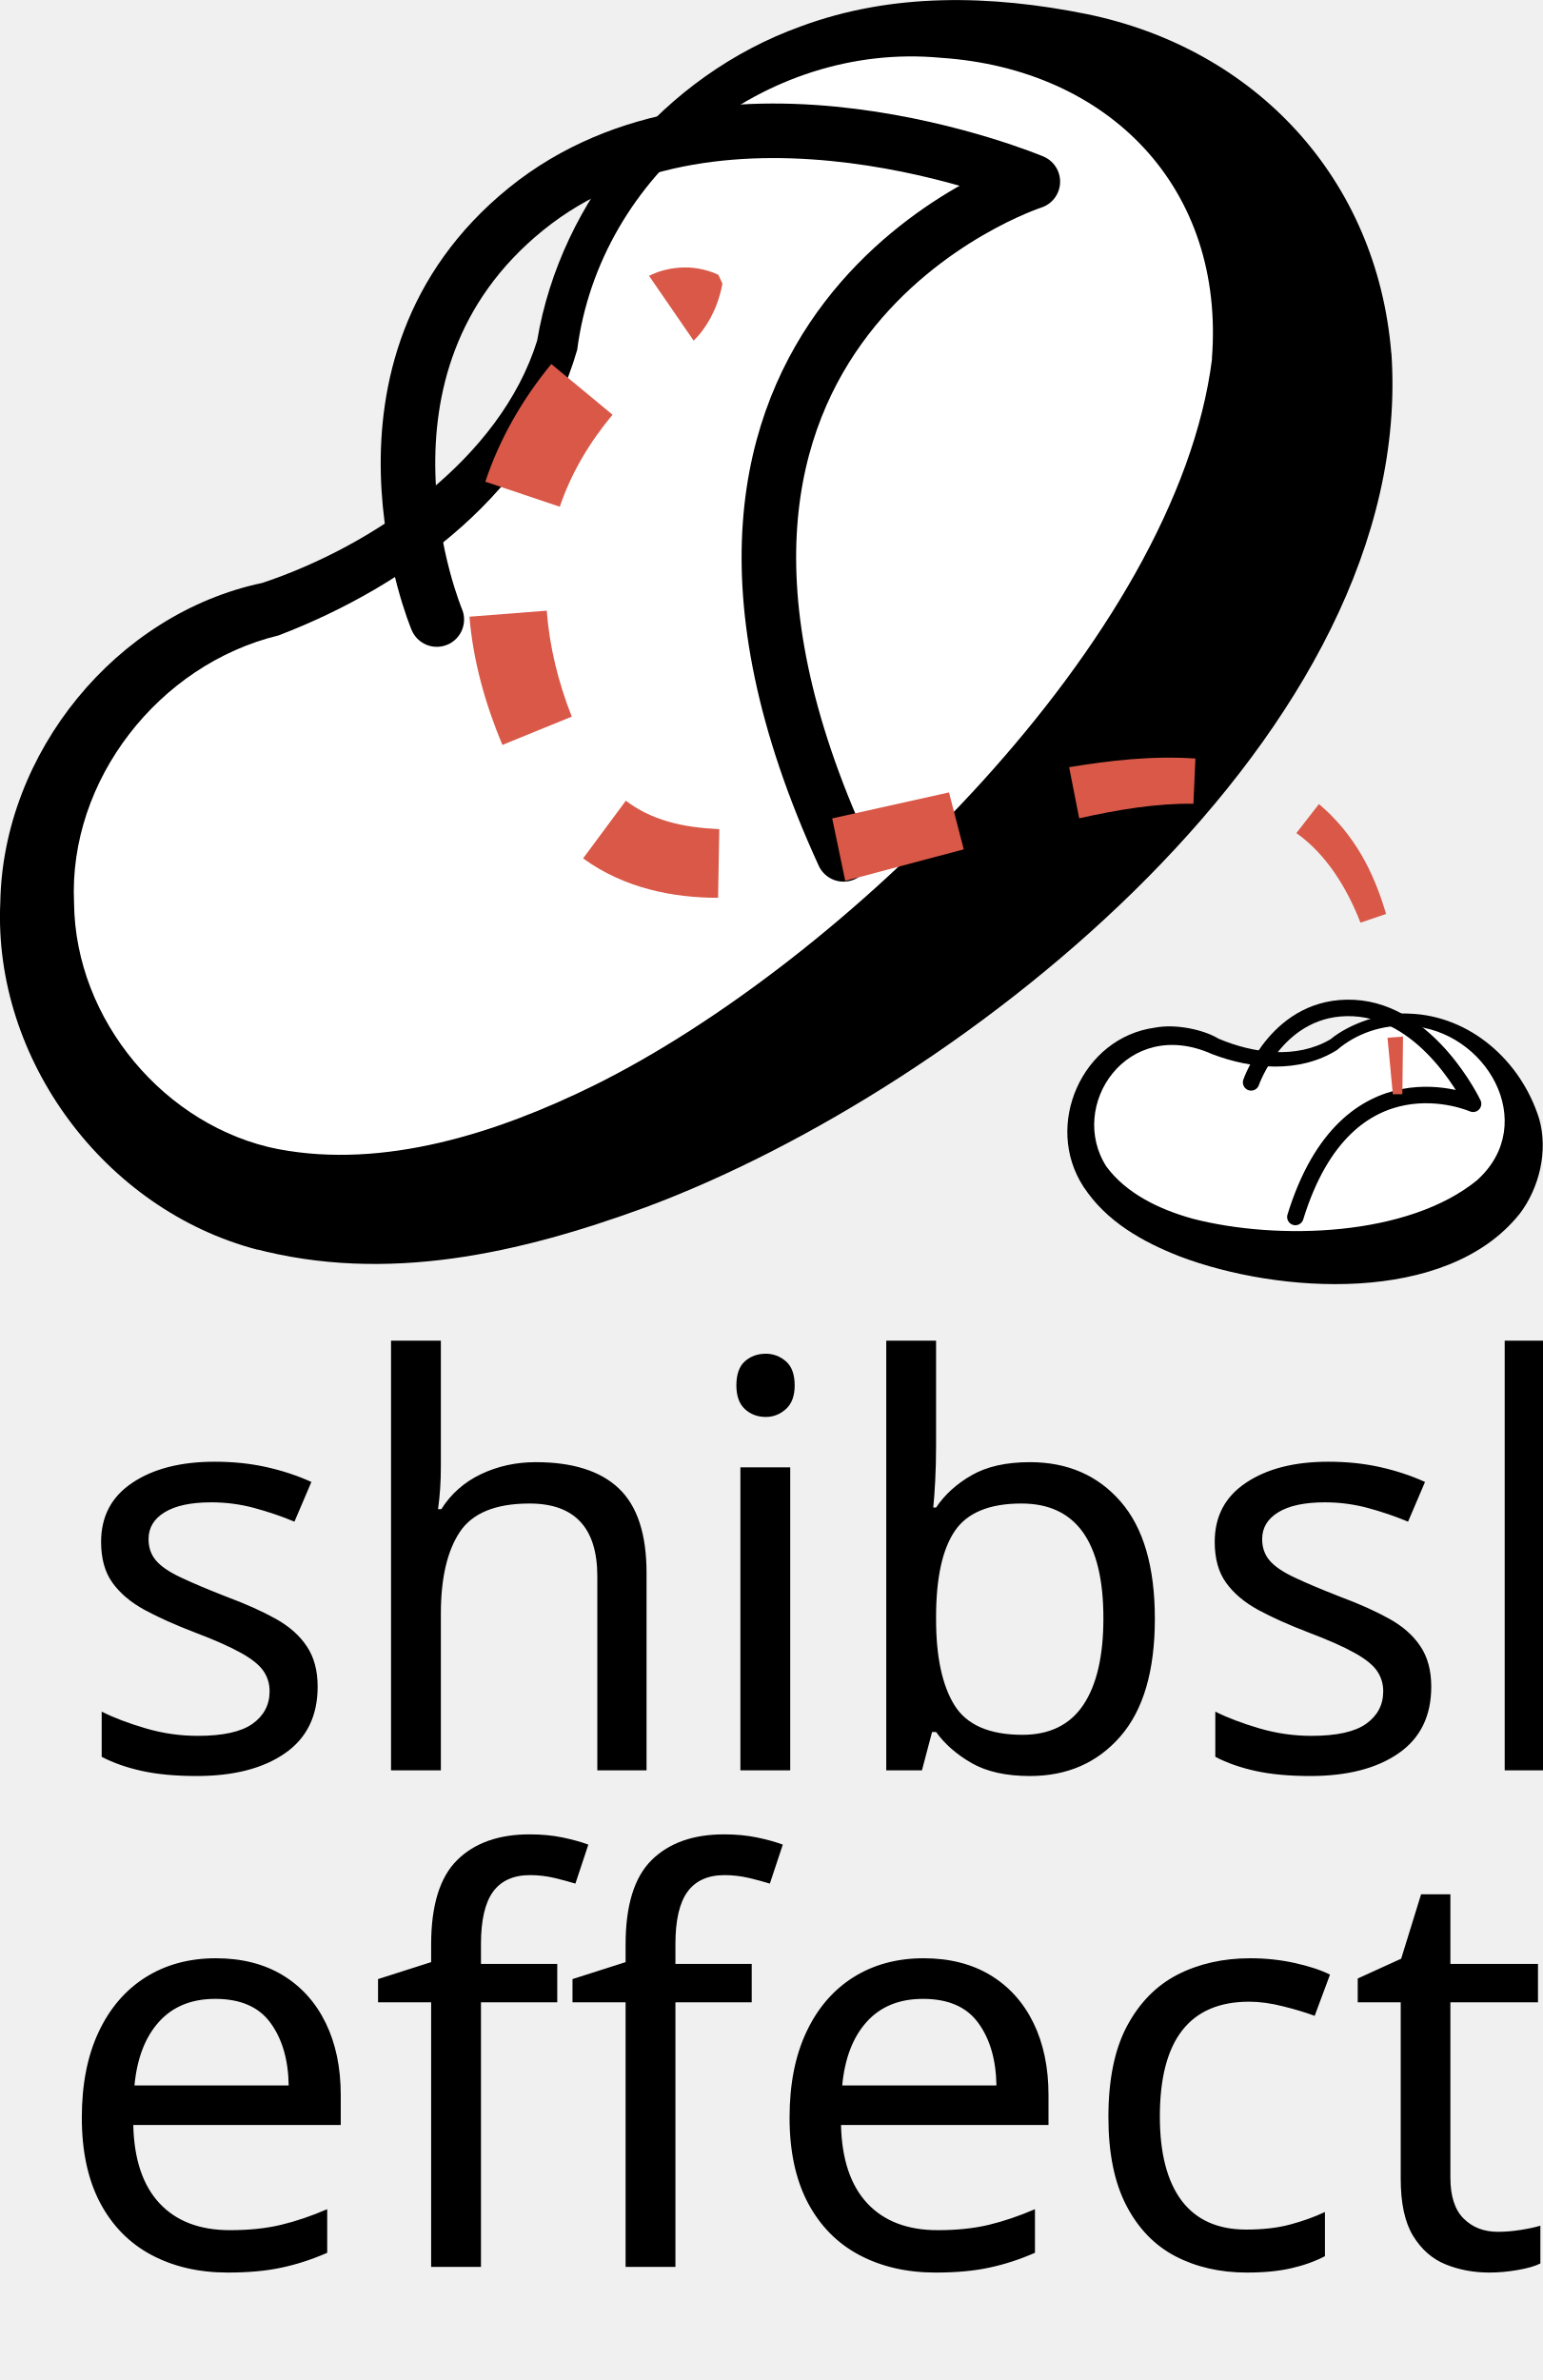
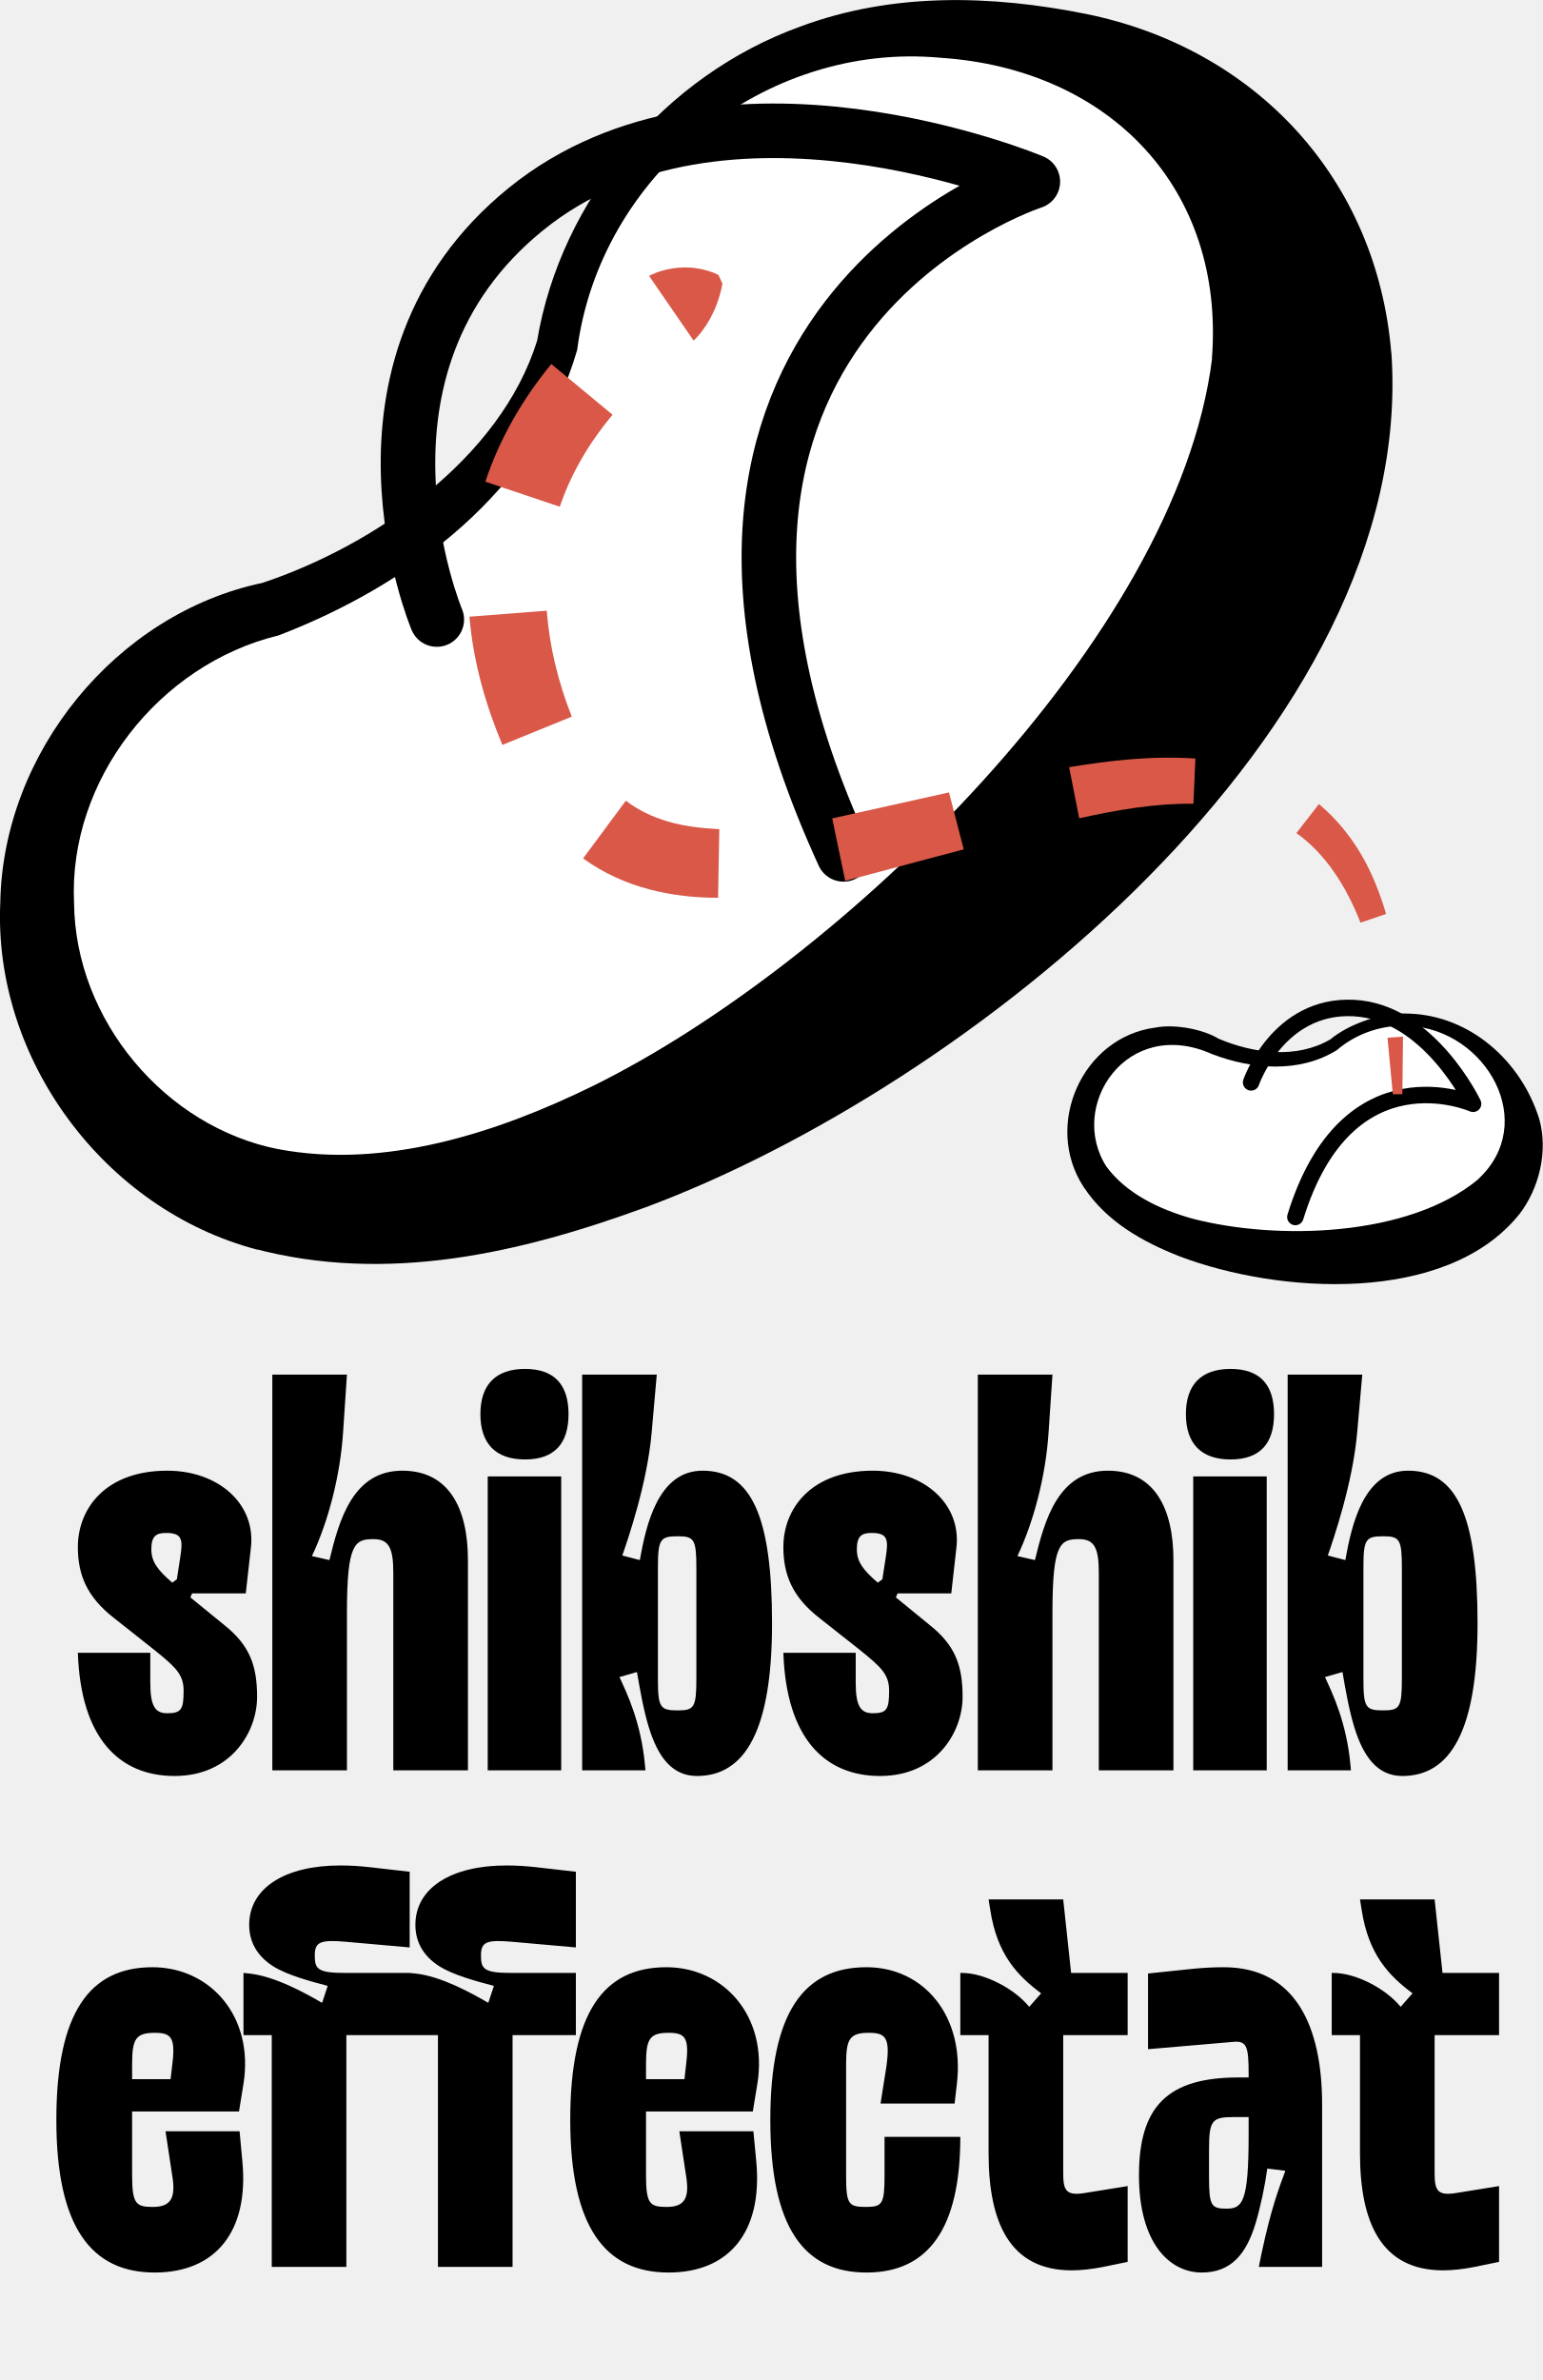
<svg xmlns="http://www.w3.org/2000/svg" id="Layer_2" data-name="Layer 2" viewBox="0 0 162.08 250.01">
  <defs>
    <style>
      .cls-1 {
        stroke-width: 5.73px;
      }

      .cls-1, .cls-2 {
        fill: none;
        stroke: #000;
        stroke-linecap: round;
        stroke-linejoin: round;
      }

      .cls-3 {
        fill: #fff;
      }

      .cls-2 {
        stroke-width: 1.73px;
      }

      .cls-4 {
        fill: #d95848;
      }

      .cls-5 {
-         font-family: NobulinaDemo-Inktrap, 'Nobulina Demo';
-         font-size: 59.39px;
      }
    </style>
  </defs>
  <g id="Layer_1-2" data-name="Layer 1">
    <g>
-       <text class="cls-5" transform="translate(7.59 185.97)">
-         <tspan x="0" y="0">shibshib</tspan>
-       </text>
-       <text class="cls-5" transform="translate(5.33 238.13)">
-         <tspan x="0" y="0">effectat</tspan>
-       </text>
+       <path class="cls-5" d="M17.57 154.49C11.09 154.49 8.18 158.47 8.18 162.51C8.18 165.42 9.13 167.74 11.93 169.93L16.14 173.26C18.52 175.16 19.29 175.93 19.29 177.6C19.29 179.56 19.05 179.97 17.57 179.97C16.32 179.97 15.79 179.26 15.79 176.76V173.62H8.18C8.48 182.58 12.52 186.56 18.34 186.56C24.28 186.56 27.01 181.93 27.01 178.25C27.01 174.98 26.24 172.84 23.57 170.71L20 167.8L20.18 167.38H25.82L26.36 162.57C26.89 158 22.97 154.49 17.57 154.49ZM18.1 166.25C16.5 164.89 15.9 164 15.9 162.75C15.9 161.38 16.38 161.03 17.45 161.03C19.17 161.03 19.23 161.74 18.93 163.64L18.58 165.9ZM34.61 163.88 32.77 163.46C34.49 159.84 35.74 155.03 36.04 150.51L36.45 144.4H28.61V185.97H36.45V169.4C36.45 162.1 37.28 161.68 39.24 161.68C40.79 161.68 41.32 162.51 41.32 165.18V185.97H49.16V163.88C49.16 158.41 47.14 154.49 42.27 154.49C37.05 154.49 35.62 159.72 34.61 163.88ZM55.16 143.8C52.07 143.8 50.47 145.47 50.47 148.55C50.47 151.64 52.07 153.31 55.16 153.31C58.25 153.31 59.73 151.64 59.73 148.55C59.73 145.47 58.25 143.8 55.16 143.8ZM51.24 155.09V185.97H58.96V155.09ZM67.22 163.88 65.38 163.4C65.97 161.68 67.99 155.86 68.46 150.51L69 144.4H61.16V185.97H67.81L67.75 185.32C67.34 180.98 65.91 177.95 65.08 176.17L66.92 175.64C67.22 177.42 67.63 179.73 68.17 181.46C69.12 184.54 70.6 186.56 73.22 186.56C78.26 186.56 81.11 181.81 81.11 170.53C81.11 159.24 78.92 154.49 73.81 154.49C69.12 154.49 67.87 160.25 67.22 163.88ZM71.2 161.38C72.92 161.38 73.16 161.68 73.16 164.71V176.35C73.16 179.38 72.92 179.67 71.2 179.67C69.36 179.67 69.12 179.38 69.12 176.35V164.71C69.12 161.68 69.36 161.38 71.2 161.38ZM91.69 154.49C85.21 154.49 82.3 158.47 82.3 162.51C82.3 165.42 83.25 167.74 86.04 169.93L90.26 173.26C92.64 175.16 93.41 175.93 93.41 177.6C93.41 179.56 93.17 179.97 91.69 179.97C90.44 179.97 89.9 179.26 89.9 176.76V173.62H82.3C82.6 182.58 86.64 186.56 92.46 186.56C98.4 186.56 101.13 181.93 101.13 178.25C101.13 174.98 100.36 172.84 97.68 170.71L94.12 167.8L94.3 167.38H99.94L100.48 162.57C101.01 158 97.09 154.49 91.69 154.49ZM92.22 166.25C90.62 164.89 90.02 164 90.02 162.75C90.02 161.38 90.5 161.03 91.57 161.03C93.29 161.03 93.35 161.74 93.05 163.64L92.7 165.9ZM108.73 163.88 106.89 163.46C108.61 159.84 109.86 155.03 110.16 150.51L110.57 144.4H102.73V185.97H110.57V169.4C110.57 162.1 111.4 161.68 113.36 161.68C114.91 161.68 115.44 162.51 115.44 165.18V185.97H123.28V163.88C123.28 158.41 121.26 154.49 116.39 154.49C111.17 154.49 109.74 159.72 108.73 163.88ZM129.28 143.8C126.19 143.8 124.59 145.47 124.59 148.55C124.59 151.64 126.19 153.31 129.28 153.31C132.37 153.31 133.85 151.64 133.85 148.55C133.85 145.47 132.37 143.8 129.28 143.8ZM125.36 155.09V185.97H133.08V155.09ZM141.34 163.88 139.5 163.4C140.09 161.68 142.11 155.86 142.58 150.51L143.12 144.4H135.28V185.97H141.93L141.87 185.32C141.46 180.98 140.03 177.95 139.2 176.17L141.04 175.64C141.34 177.42 141.75 179.73 142.29 181.46C143.24 184.54 144.72 186.56 147.33 186.56C152.38 186.56 155.23 181.81 155.23 170.53C155.23 159.24 153.04 154.49 147.93 154.49C143.24 154.49 141.99 160.25 141.34 163.88ZM145.32 161.38C147.04 161.38 147.28 161.68 147.28 164.71V176.35C147.28 179.38 147.04 179.67 145.32 179.67C143.47 179.67 143.24 179.38 143.24 176.35V164.71C143.24 161.68 143.47 161.38 145.32 161.38Z" />
+       <path class="cls-5" d="M16.02 206.65C9.43 206.65 5.92 211.4 5.92 222.69C5.92 233.97 9.61 238.72 16.26 238.72C22.61 238.72 26.18 234.45 25.46 227.02L25.17 223.88H17.39L18.1 228.57C18.46 230.77 18.04 231.83 16.08 231.83C14.3 231.83 13.88 231.54 13.88 228.51V221.8H25.11L25.58 218.89C26.71 211.82 22.08 206.65 16.02 206.65ZM18.1 216.87 17.92 218.41H13.88V216.87C13.88 214.2 14.24 213.54 16.26 213.54C17.98 213.54 18.46 214.02 18.1 216.87ZM28.67 206.53C30.16 207.48 32.65 208.14 34.43 208.61L33.84 210.39C32.11 209.39 28.91 207.6 26.18 207.31L25.58 207.25V213.78H28.55V238.13H36.39V213.78H43.04V207.25H36.27C33.36 207.25 33.07 206.83 33.07 205.41C33.07 203.98 33.66 203.74 36.39 203.98L43.04 204.57V196.62L38.83 196.14C37.76 196.02 36.75 195.96 35.74 195.96C29.92 195.96 26.18 198.34 26.18 202.2C26.18 203.98 27.01 205.47 28.67 206.53ZM46.13 206.53C47.62 207.48 50.11 208.14 51.89 208.61L51.3 210.39C49.58 209.39 46.37 207.6 43.64 207.31L43.04 207.25V213.78H46.01V238.13H53.85V213.78H60.5V207.25H53.73C50.82 207.25 50.53 206.83 50.53 205.41C50.53 203.98 51.12 203.74 53.85 203.98L60.5 204.57V196.62L56.29 196.14C55.22 196.02 54.21 195.96 53.2 195.96C47.38 195.96 43.64 198.34 43.64 202.2C43.64 203.98 44.47 205.47 46.13 206.53ZM70.01 206.65C63.41 206.65 59.91 211.4 59.91 222.69C59.91 233.97 63.59 238.72 70.24 238.72C76.6 238.72 80.16 234.45 79.45 227.02L79.15 223.88H71.37L72.08 228.57C72.44 230.77 72.02 231.83 70.07 231.83C68.28 231.83 67.87 231.54 67.87 228.51V221.8H79.09L79.57 218.89C80.7 211.82 76.06 206.65 70.01 206.65ZM72.08 216.87 71.91 218.41H67.87V216.87C67.87 214.2 68.22 213.54 70.24 213.54C71.97 213.54 72.44 214.02 72.08 216.87ZM100.53 218.89C101.36 211.82 97.09 206.65 91.03 206.65C84.44 206.65 80.93 211.4 80.93 222.69C80.93 233.97 84.44 238.72 91.03 238.72C97.62 238.72 100.89 233.97 100.89 224.47H92.93V228.51C92.93 231.54 92.69 231.83 90.97 231.83C89.13 231.83 88.89 231.54 88.89 228.51V216.87C88.89 214.2 89.25 213.54 91.27 213.54C92.99 213.54 93.58 213.96 93.11 217.17L92.51 220.97H100.29ZM104.04 200.65C104.75 205.29 106.89 207.54 109.38 209.39L108.13 210.81C106.53 208.85 103.38 207.25 101.07 207.25H100.89V213.78H103.86V226.19C103.86 233.5 106.11 238.49 112.59 238.49C113.6 238.49 114.67 238.37 115.91 238.13L118.47 237.6V229.64L114.07 230.35C111.99 230.71 111.7 230.11 111.7 228.27V213.78H118.47V207.25H112.53L111.7 199.53H103.86ZM131.89 233.62C132.42 231.89 132.9 229.58 133.14 227.8L135.04 228.03C134.38 229.82 133.55 231.95 132.54 236.7L132.25 238.13H138.9V221.09C138.9 212.77 136.05 206.65 128.56 206.65C127.44 206.65 126.37 206.71 125.18 206.83L120.61 207.31V215.26L129.57 214.49C130.94 214.37 131.18 214.91 131.18 217.76V218.23H130.11C122.68 218.23 119.66 221.26 119.66 228.51C119.66 235.7 122.92 238.72 126.25 238.72C129.4 238.72 130.94 236.7 131.89 233.62ZM131.18 222.39V224.29C131.18 231.36 130.52 232.01 128.86 232.01C127.26 232.01 127.02 231.72 127.02 228.69V225.72C127.02 222.69 127.38 222.39 129.63 222.39ZM143.06 200.65C143.77 205.29 145.91 207.54 148.4 209.39L147.15 210.81C145.55 208.85 142.4 207.25 140.09 207.25H139.91V213.78H142.88V226.19C142.88 233.5 145.13 238.49 151.61 238.49C152.62 238.49 153.69 238.37 154.93 238.13L157.49 237.6V229.64L153.09 230.35C151.01 230.71 150.72 230.11 150.72 228.27V213.78H157.49V207.25H151.55L150.72 199.53H142.88Z" />
      <g>
        <g>
          <g>
            <path class="cls-3" d="M136.75,37.39c1.28,39.89-69.58,98.37-108.85,88.54h0c-13.8-3.54-24-16.04-24-30.9s10.38-27.58,24.37-30.99c7.91-2.86,25.15-10.91,30.3-27.91C61.58,17.37,77.9,3.04,97.56,3.04c21.82,0,38.49,12.61,39.19,34.35Z" />
            <path d="M146.18,37.09c2.71,39.63-44.74,77.23-78.35,89.73-13.14,4.81-27.17,8.08-41.23,4.32,0,0,1.3.16,1.3.16,0,0-.86-.03-.87-.03C10.96,127.06-.72,111.25.03,94.82c.27-15.74,12.16-30.35,27.54-33.59,11.7-3.9,24.99-13.01,28.86-25.44,2.51-14.91,13.44-27.87,27.65-33,9.64-3.59,20.02-3.34,30.1-1.31,17.72,3.64,30.48,17.26,31.99,35.62h0ZM127.32,37.69c1.4-17.86-10.73-30.44-28.49-31.62-18.5-1.73-35.82,12.28-38.19,30.68-4.24,14.75-17.59,24.72-31.38,30-12.56,3.04-22.09,15.21-21.48,28.1.12,12.32,9.58,23.53,21.47,25.87,0,0-1.33-.17-1.33-.17,0,0,.41-.02.42-.02,0,0,.89.18.89.18,11.1,2.12,22.97-1.67,33.13-6.67,25.96-12.81,61.28-46.93,64.98-76.37h0Z" />
          </g>
          <path class="cls-1" d="M45.89,65.08s-11.16-26.49,9.37-43.12c20.53-16.63,53.25-2.88,53.25-2.88,0,0-45.56,14.71-19.89,70.67" />
        </g>
        <g>
          <g>
            <path class="cls-3" d="M157.43,125.74c-7.73,9.22-35.41,8.13-42.26-1.97h0c-2.39-3.57-2.17-8.43.81-11.77s7.88-4.11,11.71-2.07c2.35.95,7.84,2.6,12.42-.18,4.45-3.61,10.99-3.55,15.41.4,4.91,4.39,6.12,10.57,1.91,15.6Z" />
            <path d="M159.61,127.56c-7.68,9.54-25.32,8.34-35.64,4.43-3.9-1.52-7.74-3.66-10.13-7.32,0,0,.27.3.26.3,0,0-.19-.18-.19-.18,0,0-.08-.13-.08-.13-4.22-6.47-.14-15.68,7.51-16.71,2.18-.42,5.12.21,6.68,1.16,3.69,1.56,8.18,2.16,11.75.07,1.97-1.63,5.45-2.88,8.35-2.7,6.31.24,11.67,4.92,13.59,11.06.95,3.36.02,7.27-2.1,10.03h0ZM155.25,123.91c6.49-5.95.87-15.72-7.19-16.14-2.74-.17-5.53.75-7.61,2.54-3.95,2.46-8.95,2.01-13.11.42-8.97-4.02-15.21,5.47-11.09,11.83,2.05,2.77,5.45,4.46,9.05,5.46,8.91,2.3,22.67,1.91,29.95-4.1h0Z" />
          </g>
          <path class="cls-2" d="M131.44,113.7s2.81-8.2,10.77-7.81c7.96.39,12.55,10.06,12.55,10.06,0,0-13.2-5.85-18.67,11.89" />
        </g>
        <g>
          <path class="cls-4" d="M75.9,29.78c-.14.79-.34,1.45-.55,2.04-.21.6-.46,1.11-.71,1.59-.52.95-1.1,1.73-1.77,2.37l-4.68-6.8c.97-.5,2.08-.79,3.27-.87.61-.03,1.23-.02,1.89.1.33.05.67.13,1.03.24.35.1.7.23,1.09.42l.42.91Z" />
          <path class="cls-4" d="M64.35,43.57c-2.44,2.92-4.36,6.17-5.54,9.66l-7.82-2.63c1.51-4.57,3.96-8.75,6.93-12.36l6.44,5.33Z" />
          <path class="cls-4" d="M57.44,64.14c.28,3.73,1.19,7.5,2.63,11.14l-7.29,2.97c-1.76-4.21-3.07-8.74-3.46-13.47l8.12-.63Z" />
          <path class="cls-4" d="M65.75,84.11c1.28.98,2.77,1.71,4.44,2.19,1.66.49,3.49.71,5.38.8l-.13,7.21c-2.35,0-4.77-.24-7.2-.88-2.42-.63-4.86-1.71-6.98-3.26l4.5-6.07Z" />
          <polygon class="cls-4" points="87.43 85.97 99.7 83.24 101.25 89.22 88.8 92.53 87.43 85.97" />
          <path class="cls-4" d="M112.32,80.59c4.3-.71,8.72-1.22,13.27-.91l-.21,4.75c-3.94-.05-7.98.63-12,1.53l-1.06-5.38Z" />
          <path class="cls-4" d="M138.56,84.46c1.82,1.52,3.31,3.36,4.47,5.34,1.15,1.98,1.97,4.09,2.59,6.21l-2.69.91c-1.47-3.78-3.66-7.23-6.73-9.41l2.36-3.04Z" />
          <polygon class="cls-4" points="147.4 108.89 147.33 114.94 146.33 114.95 145.77 109.01 147.4 108.89" />
        </g>
      </g>
    </g>
  </g>
</svg>
